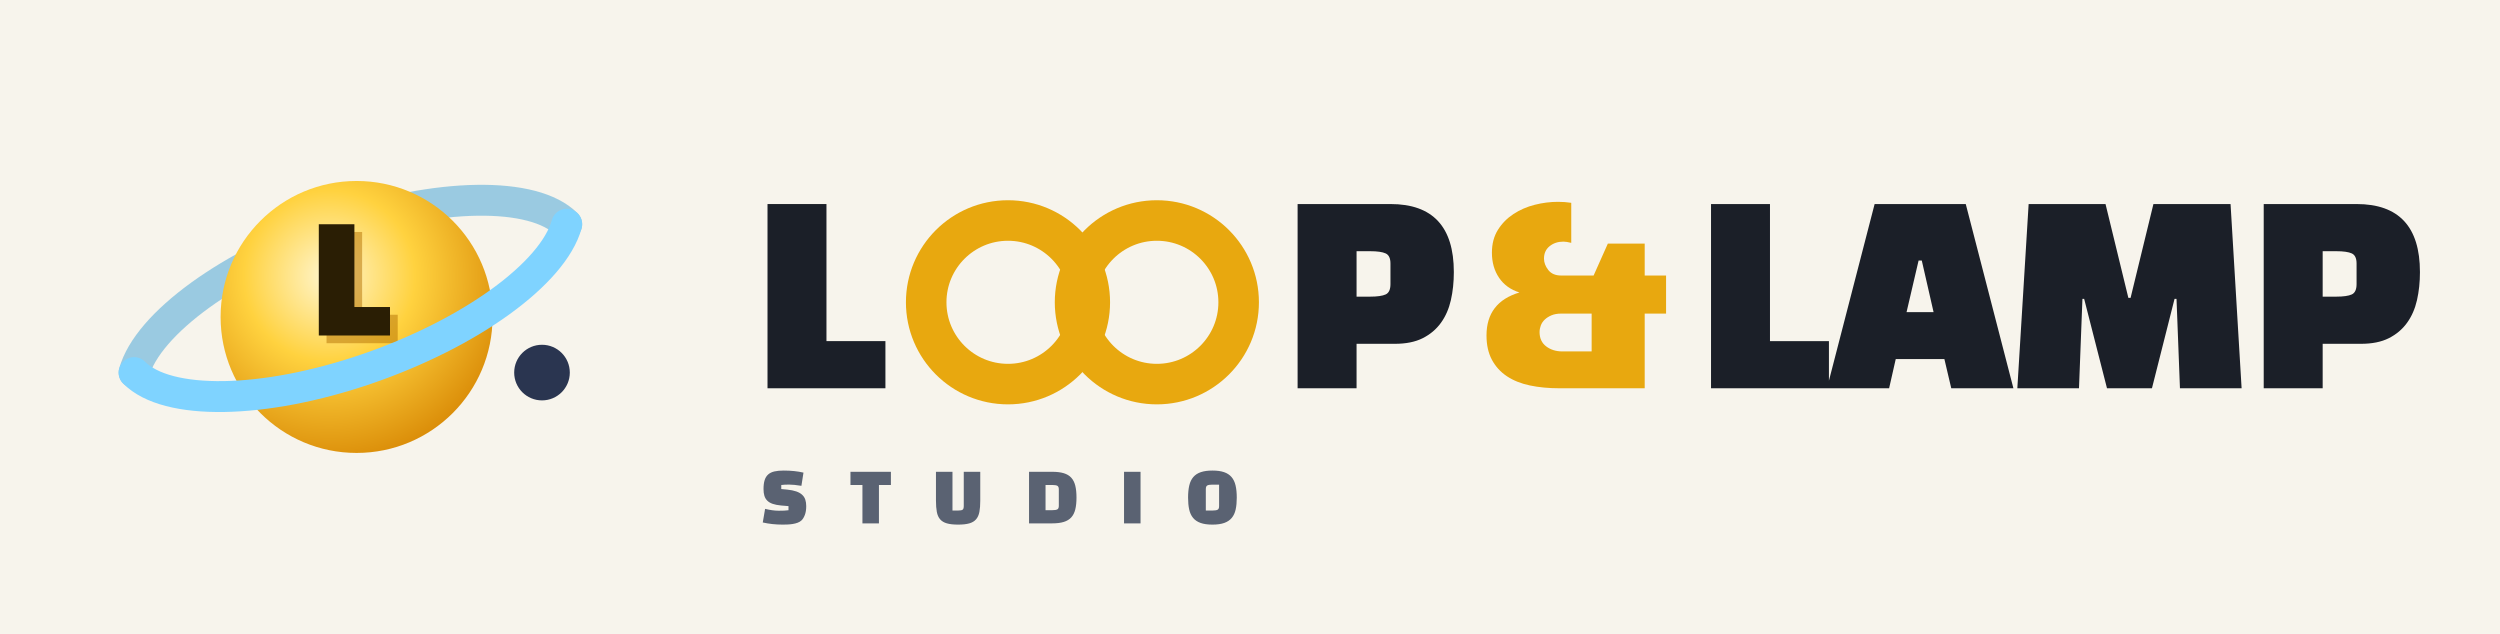
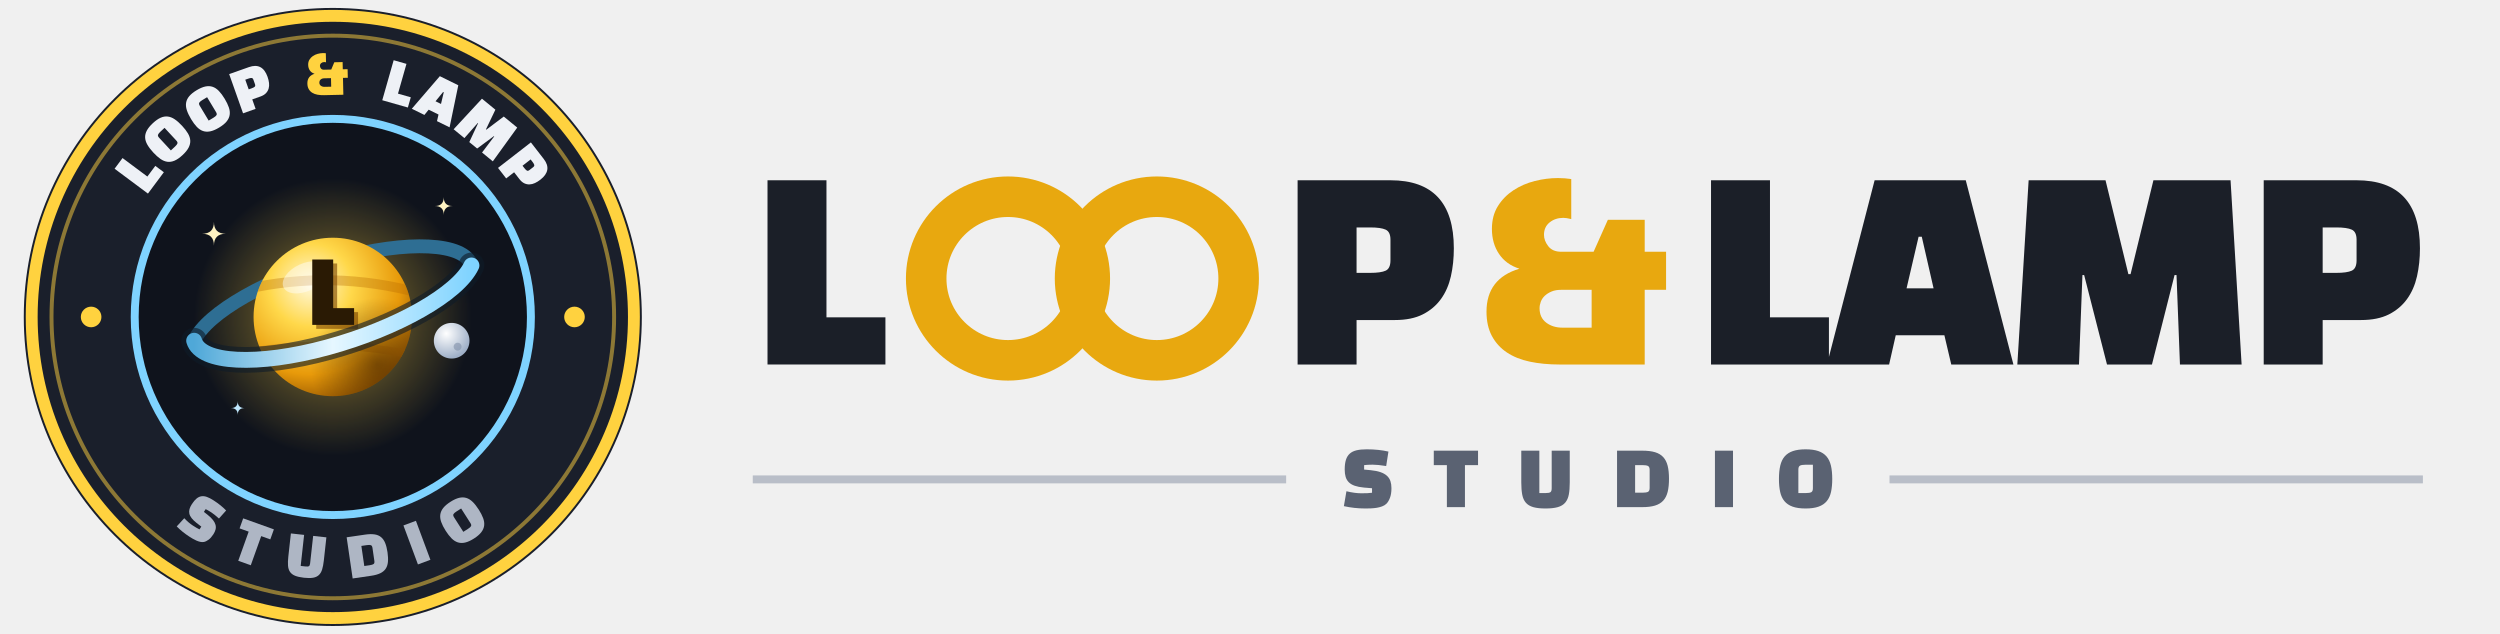
<svg xmlns="http://www.w3.org/2000/svg" viewBox="0 0 631 160">
  <defs>
    <radialGradient id="orb" cx="40%" cy="35%" r="70%">
      <stop offset="0" stop-color="#FFF6D0" />
      <stop offset=".45" stop-color="#FFD23F" />
      <stop offset="1" stop-color="#D98A06" />
    </radialGradient>
    <radialGradient id="halo" cx="50%" cy="50%" r="50%">
      <stop offset="0" stop-color="#FFD23F" stop-opacity=".45" />
      <stop offset="1" stop-color="#FFD23F" stop-opacity="0" />
    </radialGradient>
  </defs>
-   <rect width="631" height="160" fill="#F7F4EC" />
-   <g transform="translate(90 80) scale(0.78) translate(-100 -100)">
-     <path d="M28 118 A76 30 -20 0 1 168 70" fill="none" stroke="#4FA8D8" stroke-width="10" stroke-linecap="round" opacity=".55" />
-     <circle cx="100" cy="100" r="44" fill="url(#orb)" />
-     <path d="M25.92 -9.216H14.4V-36.0H2.88V0.0H25.92Z" fill="#B36F02" opacity=".5" transform="translate(87.396 108.5)" />
-     <path d="M25.92 -9.216H14.4V-36.0H2.88V0.0H25.92Z" fill="#2A1E04" transform="translate(84.896 106)" />
-     <path d="M168 70 A76 30 -20 0 1 28 118" fill="none" stroke="#7FD3FF" stroke-width="10" stroke-linecap="round" />
-     <circle cx="160" cy="118" r="9" fill="#2A3550" />
+   <defs>
+     <radialGradient id="p2" cx="36%" cy="30%" r="75%">
+       <stop offset="0" stop-color="#FFF8DC" />
+       <stop offset=".35" stop-color="#FFD84A" />
+       <stop offset=".75" stop-color="#E89A0A" />
+       <stop offset="1" stop-color="#9A5A02" />
+     </radialGradient>
+     <radialGradient id="p2s" cx="78%" cy="80%" r="70%">
+       <stop offset="0" stop-color="#3A1E00" stop-opacity=".55" />
+       <stop offset=".6" stop-color="#3A1E00" stop-opacity="0" />
+     </radialGradient>
+     <linearGradient id="r2" x1="0" x2="1" y1="0" y2="0">
+       <stop offset="0" stop-color="#4FA8D8" />
+       <stop offset=".5" stop-color="#E6F7FF" />
+       <stop offset="1" stop-color="#7FD3FF" />
+     </linearGradient>
+     <radialGradient id="m2" cx="35%" cy="30%" r="70%">
+       <stop offset="0" stop-color="#FFFFFF" />
+       <stop offset="1" stop-color="#9FB0C8" />
+     </radialGradient>
+     <radialGradient id="g2" cx="50%" cy="50%" r="50%">
+       <stop offset="0" stop-color="#FFD23F" stop-opacity=".55" />
+       <stop offset="1" stop-color="#FFD23F" stop-opacity="0" />
+     </radialGradient>
+     <clipPath id="pc2">
+       <circle cx="100" cy="100" r="40" />
+     </clipPath>
+   </defs>
+   <circle cx="84" cy="80" r="78" fill="#1A1F2B" />
+   <circle cx="84" cy="80" r="76" fill="none" stroke="#FFD23F" stroke-width="3" />
+   <circle cx="84" cy="80" r="71" fill="none" stroke="#FFD23F" stroke-width="1" opacity=".5" />
+   <circle cx="84" cy="80" r="50" fill="#0F131C" stroke="#7FD3FF" stroke-width="2" />
+   <path d="M7.56 -2.688H4.2V-10.5H0.84V0.0H7.56Z" fill="#EEF1F6" transform="translate(35.1 43.5) rotate(-53.3) translate(-3.8 5.0)" />
+   <path d="M0.336 -5.236Q0.336 -6.678 0.581 -7.721Q0.826 -8.764 1.407 -9.436Q1.988 -10.108 2.94 -10.43Q3.892 -10.752 5.292 -10.752Q6.706 -10.752 7.651 -10.43Q8.596 -10.108 9.177 -9.436Q9.758 -8.764 10.003 -7.721Q10.248 -6.678 10.248 -5.236Q10.248 -3.864 10.024 -2.835Q9.8 -1.806 9.233 -1.12Q8.666 -0.434 7.707 -0.091Q6.748 0.252 5.292 0.252Q3.836 0.252 2.877 -0.091Q1.918 -0.434 1.351 -1.12Q0.784 -1.806 0.56 -2.835Q0.336 -3.864 0.336 -5.236ZM3.948 -6.986V-2.618H5.348Q6.048 -2.618 6.349 -2.779Q6.65 -2.94 6.65 -3.514V-7.882H5.236Q4.564 -7.882 4.256 -7.721Q3.948 -7.56 3.948 -6.986Z" fill="#EEF1F6" transform="translate(42.5 35.3) rotate(-42.8) translate(-5.3 5.0)" />
+   <path d="M0.336 -5.236Q0.336 -6.678 0.581 -7.721Q0.826 -8.764 1.407 -9.436Q1.988 -10.108 2.94 -10.43Q3.892 -10.752 5.292 -10.752Q6.706 -10.752 7.651 -10.43Q8.596 -10.108 9.177 -9.436Q9.758 -8.764 10.003 -7.721Q10.248 -6.678 10.248 -5.236Q10.248 -3.864 10.024 -2.835Q9.8 -1.806 9.233 -1.12Q8.666 -0.434 7.707 -0.091Q6.748 0.252 5.292 0.252Q3.836 0.252 2.877 -0.091Q1.918 -0.434 1.351 -1.12Q0.784 -1.806 0.56 -2.835Q0.336 -3.864 0.336 -5.236ZM3.948 -6.986V-2.618H5.348Q6.048 -2.618 6.349 -2.779Q6.65 -2.94 6.65 -3.514V-7.882H5.236Q4.564 -7.882 4.256 -7.721Q3.948 -7.56 3.948 -6.986Z" fill="#EEF1F6" transform="translate(52.6 27.7) rotate(-31.0) translate(-5.3 5.0)" />
+   <path d="M6.384 -2.534H4.2V0.0H0.84V-10.5H6.132Q9.744 -10.5 9.744 -6.622Q9.744 -5.768 9.576 -5.026Q9.408 -4.284 9.009 -3.731Q8.61 -3.178 7.973 -2.856Q7.336 -2.534 6.384 -2.534ZM4.97 -7.812H4.2V-5.222H4.97Q5.586 -5.222 5.859 -5.348Q6.132 -5.474 6.132 -5.936V-7.112Q6.132 -7.56 5.859 -7.686Q5.586 -7.812 4.97 -7.812Z" fill="#EEF1F6" transform="translate(63.6 22.5) rotate(-19.5) translate(-5.0 5.0)" />
+   <path d="M4.508 -10.626Q4.704 -10.626 4.893 -10.612Q5.082 -10.598 5.264 -10.57V-8.288Q4.984 -8.358 4.816 -8.358Q4.354 -8.358 4.032 -8.099Q3.71 -7.84 3.71 -7.392Q3.71 -7.056 3.955 -6.741Q4.2 -6.426 4.69 -6.426H6.538L7.35 -8.246H9.45V-6.426H10.668V-4.256H9.45V0.0H4.578Q3.668 0.0 2.905 -0.161Q2.142 -0.322 1.596 -0.686Q1.05 -1.05 0.742 -1.624Q0.434 -2.198 0.434 -3.01Q0.434 -4.9 2.31 -5.46Q1.554 -5.698 1.148 -6.3Q0.742 -6.902 0.742 -7.728Q0.742 -8.484 1.085 -9.03Q1.428 -9.576 1.974 -9.933Q2.52 -10.29 3.185 -10.458Q3.85 -10.626 4.508 -10.626ZM6.426 -4.256H4.69Q4.368 -4.256 4.137 -4.158Q3.906 -4.06 3.752 -3.913Q3.598 -3.766 3.528 -3.577Q3.458 -3.388 3.458 -3.206Q3.458 -2.674 3.836 -2.387Q4.214 -2.1 4.76 -2.1H6.426Z" fill="#FFD23F" transform="translate(82.7 19.0) rotate(-1.3) translate(-5.6 5.0)" />
+   <path d="M7.56 -2.688H4.2V-10.5H0.84V0.0H7.56Z" fill="#EEF1F6" transform="translate(100.7 21.3) rotate(15.9) translate(-3.8 5.0)" />
+   <path d="M3.724 -1.666H6.496L6.888 0.0H10.43L7.714 -10.5H2.52L-0.196 0.0H3.346ZM5.208 -7.28 5.88 -4.34H4.34L5.026 -7.28Z" fill="#EEF1F6" transform="translate(110.9 25.3) rotate(26.2) translate(-5.1 5.0)" />
+   <path d="M4.13 -5.096H4.228L5.53 0.0H8.092L9.38 -5.096H9.492L9.688 0.0H13.202L12.572 -10.5H8.176L6.874 -5.152H6.748L5.446 -10.5H1.064L0.42 0.0H3.934Z" fill="#EEF1F6" transform="translate(122.6 32.8) rotate(39.3) translate(-6.8 5.0)" />
+   <path d="M6.384 -2.534H4.2V0.0H0.84V-10.5H6.132Q9.744 -10.5 9.744 -6.622Q9.744 -5.768 9.576 -5.026Q9.408 -4.284 9.009 -3.731Q8.61 -3.178 7.973 -2.856Q7.336 -2.534 6.384 -2.534ZM4.97 -7.812H4.2V-5.222H4.97Q5.586 -5.222 5.859 -5.348Q6.132 -5.474 6.132 -5.936V-7.112Q6.132 -7.56 5.859 -7.686Q5.586 -7.812 4.97 -7.812Z" fill="#EEF1F6" transform="translate(132.2 42.6) rotate(52.2) translate(-5.0 5.0)" />
+   <path d="M0.42 -0.182 0.896 -2.954Q2.436 -2.576 3.682 -2.576Q4.312 -2.576 4.795 -2.597Q5.278 -2.618 5.656 -2.674V-3.514L4.144 -3.64Q3.122 -3.738 2.436 -3.976Q1.75 -4.214 1.337 -4.627Q0.924 -5.04 0.749 -5.621Q0.574 -6.202 0.574 -6.986Q0.574 -8.064 0.798 -8.785Q1.022 -9.506 1.512 -9.947Q2.002 -10.388 2.779 -10.57Q3.556 -10.752 4.676 -10.752Q6.902 -10.752 8.708 -10.332L8.288 -7.644Q6.72 -7.896 5.782 -7.896Q4.844 -7.896 4.186 -7.812V-6.986L5.39 -6.874Q6.496 -6.762 7.238 -6.503Q7.98 -6.244 8.435 -5.824Q8.89 -5.404 9.079 -4.83Q9.268 -4.256 9.268 -3.514Q9.268 -2.45 8.988 -1.722Q8.708 -0.994 8.316 -0.616Q7.994 -0.308 7.518 -0.133Q7.042 0.042 6.51 0.126Q5.978 0.21 5.439 0.231Q4.9 0.252 4.466 0.252Q3.374 0.252 2.366 0.14Q1.358 0.028 0.42 -0.182Z" fill="#AEB6C4" transform="translate(50.9 131.2) rotate(32.9) translate(-4.8 5.0)" />
+   <path d="M8.316 -10.5H0.084V-7.812H2.52V0.0H5.88V-7.812H8.316Z" fill="#AEB6C4" transform="translate(63.4 137.4) rotate(19.7) translate(-4.2 5.0)" />
+   <path d="M0.588 -10.5H3.948V-2.618H5.138Q5.782 -2.618 6.013 -2.786Q6.244 -2.954 6.244 -3.514V-10.5H9.604V-4.606Q9.604 -3.262 9.429 -2.338Q9.254 -1.414 8.757 -0.833Q8.26 -0.252 7.378 0.0Q6.496 0.252 5.096 0.252Q3.696 0.252 2.814 0.0Q1.932 -0.252 1.435 -0.826Q0.938 -1.4 0.763 -2.331Q0.588 -3.262 0.588 -4.606Z" fill="#AEB6C4" transform="translate(77.3 140.6) rotate(6.3) translate(-5.1 5.0)" />
+   <path d="M5.544 0.0H0.84V-10.5H5.544Q6.958 -10.5 7.91 -10.213Q8.862 -9.926 9.436 -9.296Q10.01 -8.666 10.255 -7.672Q10.5 -6.678 10.5 -5.264Q10.5 -3.85 10.255 -2.849Q10.01 -1.848 9.436 -1.218Q8.862 -0.588 7.91 -0.294Q6.958 0.0 5.544 0.0ZM5.6 -7.812H4.2V-2.688H5.6Q6.3 -2.688 6.601 -2.849Q6.902 -3.01 6.902 -3.584V-6.916Q6.902 -7.49 6.601 -7.651Q6.3 -7.812 5.6 -7.812Z" fill="#AEB6C4" transform="translate(92.8 140.4) rotate(-8.3) translate(-5.4 5.0)" />
+   <path d="M4.2 0.0V-10.5H0.84V0.0Z" fill="#AEB6C4" transform="translate(105.3 137.2) rotate(-20.4) translate(-2.5 5.0)" />
+   <path d="M0.336 -5.236Q0.336 -6.678 0.581 -7.721Q0.826 -8.764 1.407 -9.436Q1.988 -10.108 2.94 -10.43Q3.892 -10.752 5.292 -10.752Q6.706 -10.752 7.651 -10.43Q8.596 -10.108 9.177 -9.436Q9.758 -8.764 10.003 -7.721Q10.248 -6.678 10.248 -5.236Q10.248 -3.864 10.024 -2.835Q9.8 -1.806 9.233 -1.12Q8.666 -0.434 7.707 -0.091Q6.748 0.252 5.292 0.252Q3.836 0.252 2.877 -0.091Q1.918 -0.434 1.351 -1.12Q0.784 -1.806 0.56 -2.835Q0.336 -3.864 0.336 -5.236ZM3.948 -6.986V-2.618H5.348Q6.048 -2.618 6.349 -2.779Q6.65 -2.94 6.65 -3.514V-7.882H5.236Q4.564 -7.882 4.256 -7.721Q3.948 -7.56 3.948 -6.986Z" fill="#AEB6C4" transform="translate(116.8 131.5) rotate(-32.5) translate(-5.3 5.0)" />
+   <circle cx="23.0" cy="80.0" r="2.6" fill="#FFD23F" />
+   <circle cx="145.0" cy="80.0" r="2.6" fill="#FFD23F" />
+   <g transform="translate(84 80) scale(0.5) translate(-100 -100)">
+     <circle cx="100" cy="100" r="70" fill="url(#g2)" />
+     <path d="M30 112 A74 24 -18 0 1 170 74" fill="none" stroke="#2E6E93" stroke-width="7" stroke-linecap="round" />
+     <circle cx="100" cy="100" r="40" fill="url(#p2)" />
+     <g clip-path="url(#pc2)" opacity=".35">
+       <path d="M56 86 Q100 76 144 88" stroke="#B86A00" stroke-width="5" fill="none" />
+       <path d="M56 118 Q100 110 144 120" stroke="#B86A00" stroke-width="4" fill="none" />
+     </g>
+     <circle cx="100" cy="100" r="40" fill="url(#p2s)" />
+     <ellipse cx="86" cy="80" rx="12" ry="7" fill="#FFFFFF" opacity=".45" transform="rotate(-25 86 80)" />
+     <path d="M23.76 -8.448H13.2V-33.0H2.64V0.0H23.76Z" fill="#7A4300" opacity=".6" transform="translate(88.988 106)" />
+     <path d="M23.76 -8.448H13.2V-33.0H2.64V0.0H23.76Z" fill="#2A1A04" transform="translate(86.988 104)" />
+     <path d="M170 74 A74 24 -18 0 1 30 112" fill="none" stroke="#0E1A28" stroke-width="13" stroke-linecap="round" opacity=".6" />
+     <path d="M170 74 A74 24 -18 0 1 30 112" fill="none" stroke="url(#r2)" stroke-width="8" stroke-linecap="round" />
+     <circle cx="160" cy="112" r="9" fill="url(#m2)" />
+     <circle cx="163" cy="115" r="2" fill="#8090A8" opacity=".6" />
+     <path d="M40 52 Q40 58 46 58 Q40 58 40 64 Q40 58 34 58 Q40 58 40 52Z" fill="#FFF3C2" />
+     <path d="M156 39.5 Q156 44 160.5 44 Q156 44 156 48.5 Q156 44 151.5 44 Q156 44 156 39.5Z" fill="#FFF3C2" />
+     <path d="M52 142.5 Q52 146 55.5 146 Q52 146 52 149.5 Q52 146 48.5 146 Q52 146 52 142.5Z" fill="#BFE8FF" />
  </g>
-   <path d="M223.48 86.096H208.6V51.5H193.72V98.0H223.48Z" fill="#1B1F28" />
-   <circle cx="254.418" cy="76.3" r="20.646" fill="none" stroke="#E8A80F" stroke-width="10.23" />
-   <circle cx="291.99" cy="76.3" r="20.646" fill="none" stroke="#E8A80F" stroke-width="10.23" />
-   <path d="M352.068 86.778H342.396V98.0H327.516V51.5H350.952Q366.948 51.5 366.948 68.674Q366.948 72.456 366.204 75.742Q365.46 79.028 363.693 81.477Q361.926 83.926 359.105 85.352Q356.284 86.778 352.068 86.778ZM345.806 63.404H342.396V74.874H345.806Q348.534 74.874 349.743 74.316Q350.952 73.758 350.952 71.712V66.504Q350.952 64.52 349.743 63.962Q348.534 63.404 345.806 63.404Z" fill="#1B1F28" />
-   <path d="M393.236 50.942Q394.104 50.942 394.941 51.004Q395.778 51.066 396.584 51.19V61.296Q395.344 60.986 394.6 60.986Q392.554 60.986 391.128 62.133Q389.702 63.28 389.702 65.264Q389.702 66.752 390.787 68.147Q391.872 69.542 394.042 69.542H402.226L405.822 61.482H415.122V69.542H420.516V79.152H415.122V98.0H393.546Q389.516 98.0 386.137 97.287Q382.758 96.574 380.34 94.962Q377.922 93.35 376.558 90.808Q375.194 88.266 375.194 84.67Q375.194 76.3 383.502 73.82Q380.154 72.766 378.356 70.1Q376.558 67.434 376.558 63.776Q376.558 60.428 378.077 58.01Q379.596 55.592 382.014 54.011Q384.432 52.43 387.377 51.686Q390.322 50.942 393.236 50.942ZM401.73 79.152H394.042Q392.616 79.152 391.593 79.586Q390.57 80.02 389.888 80.671Q389.206 81.322 388.896 82.159Q388.586 82.996 388.586 83.802Q388.586 86.158 390.26 87.429Q391.934 88.7 394.352 88.7H401.73Z" fill="#E8A80F" />
-   <path d="M461.622 86.096H446.742V51.5H431.862V98.0H461.622ZM478.486 90.622H490.762L492.498 98.0H508.184L496.156 51.5H473.154L461.126 98.0H476.812ZM485.058 65.76 488.034 78.78H481.214L484.252 65.76ZM525.606 75.432H526.04L531.806 98.0H543.152L548.856 75.432H549.352L550.22 98.0H565.782L562.992 51.5H543.524L537.758 75.184H537.2L531.434 51.5H512.028L509.176 98.0H524.738ZM595.914 86.778H586.242V98.0H571.362V51.5H594.798Q610.794 51.5 610.794 68.674Q610.794 72.456 610.05 75.742Q609.306 79.028 607.539 81.477Q605.772 83.926 602.951 85.352Q600.13 86.778 595.914 86.778ZM589.652 63.404H586.242V74.874H589.652Q592.38 74.874 593.589 74.316Q594.798 73.758 594.798 71.712V66.504Q594.798 64.52 593.589 63.962Q592.38 63.404 589.652 63.404Z" fill="#1B1F28" />
-   <path d="M192.521 131.874 193.111 128.437Q195.021 128.906 196.566 128.906Q197.347 128.906 197.946 128.88Q198.545 128.854 199.013 128.784V127.743L197.139 127.586Q195.871 127.465 195.021 127.17Q194.17 126.875 193.658 126.363Q193.146 125.85 192.929 125.13Q192.712 124.41 192.712 123.437Q192.712 122.101 192.99 121.207Q193.267 120.313 193.875 119.766Q194.482 119.219 195.446 118.993Q196.409 118.768 197.798 118.768Q200.558 118.768 202.798 119.288L202.277 122.621Q200.333 122.309 199.17 122.309Q198.007 122.309 197.191 122.413V123.437L198.684 123.576Q200.055 123.715 200.975 124.036Q201.895 124.357 202.459 124.878Q203.024 125.399 203.258 126.111Q203.492 126.823 203.492 127.743Q203.492 129.062 203.145 129.965Q202.798 130.867 202.312 131.336Q201.913 131.718 201.322 131.935Q200.732 132.152 200.072 132.256Q199.413 132.36 198.744 132.386Q198.076 132.412 197.538 132.412Q196.184 132.412 194.934 132.274Q193.684 132.135 192.521 131.874ZM224.865 119.08H214.657V122.413H217.678V132.1H221.844V122.413H224.865ZM236.238 119.08H240.405V128.854H241.88Q242.679 128.854 242.965 128.645Q243.252 128.437 243.252 127.743V119.08H247.418V126.389Q247.418 128.055 247.201 129.201Q246.984 130.347 246.368 131.067Q245.752 131.788 244.658 132.1Q243.564 132.412 241.828 132.412Q240.092 132.412 238.998 132.1Q237.905 131.788 237.289 131.076Q236.672 130.364 236.455 129.21Q236.238 128.055 236.238 126.389ZM265.562 132.1H259.729V119.08H265.562Q267.315 119.08 268.496 119.436Q269.676 119.792 270.388 120.573Q271.1 121.354 271.403 122.587Q271.707 123.819 271.707 125.573Q271.707 127.326 271.403 128.567Q271.1 129.808 270.388 130.59Q269.676 131.371 268.496 131.735Q267.315 132.1 265.562 132.1ZM265.631 122.413H263.895V128.767H265.631Q266.499 128.767 266.872 128.567Q267.246 128.368 267.246 127.656V123.524Q267.246 122.812 266.872 122.613Q266.499 122.413 265.631 122.413ZM287.872 132.1V119.08H283.705V132.1ZM299.87 125.607Q299.87 123.819 300.174 122.526Q300.478 121.233 301.198 120.399Q301.919 119.566 303.099 119.167Q304.28 118.768 306.016 118.768Q307.769 118.768 308.941 119.167Q310.112 119.566 310.833 120.399Q311.553 121.233 311.857 122.526Q312.161 123.819 312.161 125.607Q312.161 127.309 311.883 128.585Q311.605 129.861 310.902 130.711Q310.199 131.562 309.01 131.987Q307.821 132.412 306.016 132.412Q304.21 132.412 303.021 131.987Q301.832 131.562 301.129 130.711Q300.426 129.861 300.148 128.585Q299.87 127.309 299.87 125.607ZM304.349 123.437V128.854H306.085Q306.953 128.854 307.326 128.654Q307.699 128.454 307.699 127.743V122.326H305.946Q305.113 122.326 304.731 122.526Q304.349 122.726 304.349 123.437Z" fill="#5A6272" />
+   <path d="M223.48 80.096H208.6V45.5H193.72V92.0H223.48Z" fill="#1B1F28" />
+   <circle cx="254.418" cy="70.3" r="20.646" fill="none" stroke="#E8A80F" stroke-width="10.23" />
+   <circle cx="291.99" cy="70.3" r="20.646" fill="none" stroke="#E8A80F" stroke-width="10.23" />
+   <path d="M352.068 80.778H342.396V92.0H327.516V45.5H350.952Q366.948 45.5 366.948 62.674Q366.948 66.456 366.204 69.742Q365.46 73.028 363.693 75.477Q361.926 77.926 359.105 79.352Q356.284 80.778 352.068 80.778ZM345.806 57.404H342.396V68.874H345.806Q348.534 68.874 349.743 68.316Q350.952 67.758 350.952 65.712V60.504Q350.952 58.52 349.743 57.962Q348.534 57.404 345.806 57.404Z" fill="#1B1F28" />
+   <path d="M393.236 44.942Q394.104 44.942 394.941 45.004Q395.778 45.066 396.584 45.19V55.296Q395.344 54.986 394.6 54.986Q392.554 54.986 391.128 56.133Q389.702 57.28 389.702 59.264Q389.702 60.752 390.787 62.147Q391.872 63.542 394.042 63.542H402.226L405.822 55.482H415.122V63.542H420.516V73.152H415.122V92.0H393.546Q389.516 92.0 386.137 91.287Q382.758 90.574 380.34 88.962Q377.922 87.35 376.558 84.808Q375.194 82.266 375.194 78.67Q375.194 70.3 383.502 67.82Q380.154 66.766 378.356 64.1Q376.558 61.434 376.558 57.776Q376.558 54.428 378.077 52.01Q379.596 49.592 382.014 48.011Q384.432 46.43 387.377 45.686Q390.322 44.942 393.236 44.942ZM401.73 73.152H394.042Q392.616 73.152 391.593 73.586Q390.57 74.02 389.888 74.671Q389.206 75.322 388.896 76.159Q388.586 76.996 388.586 77.802Q388.586 80.158 390.26 81.429Q391.934 82.7 394.352 82.7H401.73Z" fill="#E8A80F" />
+   <path d="M461.622 80.096H446.742V45.5H431.862V92.0H461.622ZM478.486 84.622H490.762L492.498 92.0H508.184L496.156 45.5H473.154L461.126 92.0H476.812ZM485.058 59.76 488.034 72.78H481.214L484.252 59.76ZM525.606 69.432H526.04L531.806 92.0H543.152L548.856 69.432H549.352L550.22 92.0H565.782L562.992 45.5H543.524L537.758 69.184H537.2L531.434 45.5H512.028L509.176 92.0H524.738ZM595.914 80.778H586.242V92.0H571.362V45.5H594.798Q610.794 45.5 610.794 62.674Q610.794 66.456 610.05 69.742Q609.306 73.028 607.539 75.477Q605.772 77.926 602.951 79.352Q600.13 80.778 595.914 80.778ZM589.652 57.404H586.242V68.874H589.652Q592.38 68.874 593.589 68.316Q594.798 67.758 594.798 65.712V60.504Q594.798 58.52 593.589 57.962Q592.38 57.404 589.652 57.404Z" fill="#1B1F28" />
+   <path d="M190 121 H324.624 M476.914 121 H611.538" stroke="#B9BEC8" stroke-width="2" />
+   <path d="M339.194 127.753 339.84 123.991Q341.93 124.504 343.621 124.504Q344.476 124.504 345.132 124.476Q345.787 124.447 346.3 124.371V123.231L344.248 123.06Q342.861 122.927 341.93 122.604Q340.999 122.281 340.439 121.721Q339.878 121.16 339.641 120.371Q339.403 119.583 339.403 118.519Q339.403 117.056 339.707 116.078Q340.011 115.099 340.676 114.501Q341.341 113.902 342.396 113.655Q343.45 113.408 344.97 113.408Q347.991 113.408 350.442 113.978L349.872 117.626Q347.744 117.284 346.471 117.284Q345.198 117.284 344.305 117.398V118.519L345.939 118.671Q347.44 118.823 348.447 119.174Q349.454 119.526 350.072 120.096Q350.689 120.666 350.946 121.445Q351.202 122.224 351.202 123.231Q351.202 124.675 350.822 125.663Q350.442 126.651 349.91 127.164Q349.473 127.582 348.827 127.819Q348.181 128.057 347.459 128.171Q346.737 128.285 346.005 128.314Q345.274 128.342 344.685 128.342Q343.203 128.342 341.835 128.19Q340.467 128.038 339.194 127.753ZM373.058 113.75H361.886V117.398H365.192V128.0H369.752V117.398H373.058ZM383.97 113.75H388.53V124.447H390.145Q391.019 124.447 391.332 124.219Q391.646 123.991 391.646 123.231V113.75H396.206V121.749Q396.206 123.573 395.969 124.827Q395.731 126.081 395.057 126.87Q394.382 127.658 393.185 128.0Q391.988 128.342 390.088 128.342Q388.188 128.342 386.991 128.0Q385.794 127.658 385.12 126.879Q384.445 126.1 384.208 124.837Q383.97 123.573 383.97 121.749ZM414.528 128.0H408.144V113.75H414.528Q416.447 113.75 417.739 114.139Q419.031 114.529 419.81 115.384Q420.589 116.239 420.922 117.588Q421.254 118.937 421.254 120.856Q421.254 122.775 420.922 124.133Q420.589 125.492 419.81 126.347Q419.031 127.202 417.739 127.601Q416.447 128.0 414.528 128.0ZM414.604 117.398H412.704V124.352H414.604Q415.554 124.352 415.963 124.133Q416.371 123.915 416.371 123.136V118.614Q416.371 117.835 415.963 117.617Q415.554 117.398 414.604 117.398ZM437.41 128.0V113.75H432.85V128.0ZM449.006 120.894Q449.006 118.937 449.339 117.522Q449.671 116.106 450.459 115.194Q451.248 114.282 452.54 113.845Q453.832 113.408 455.732 113.408Q457.651 113.408 458.933 113.845Q460.216 114.282 461.005 115.194Q461.793 116.106 462.125 117.522Q462.458 118.937 462.458 120.894Q462.458 122.756 462.154 124.153Q461.85 125.549 461.081 126.48Q460.311 127.411 459.01 127.877Q457.708 128.342 455.732 128.342Q453.756 128.342 452.455 127.877Q451.153 127.411 450.384 126.48Q449.614 125.549 449.31 124.153Q449.006 122.756 449.006 120.894ZM453.908 118.519V124.447H455.808Q456.758 124.447 457.167 124.228Q457.575 124.01 457.575 123.231V117.303H455.656Q454.744 117.303 454.326 117.522Q453.908 117.74 453.908 118.519Z" fill="#5A6272" />
</svg>
